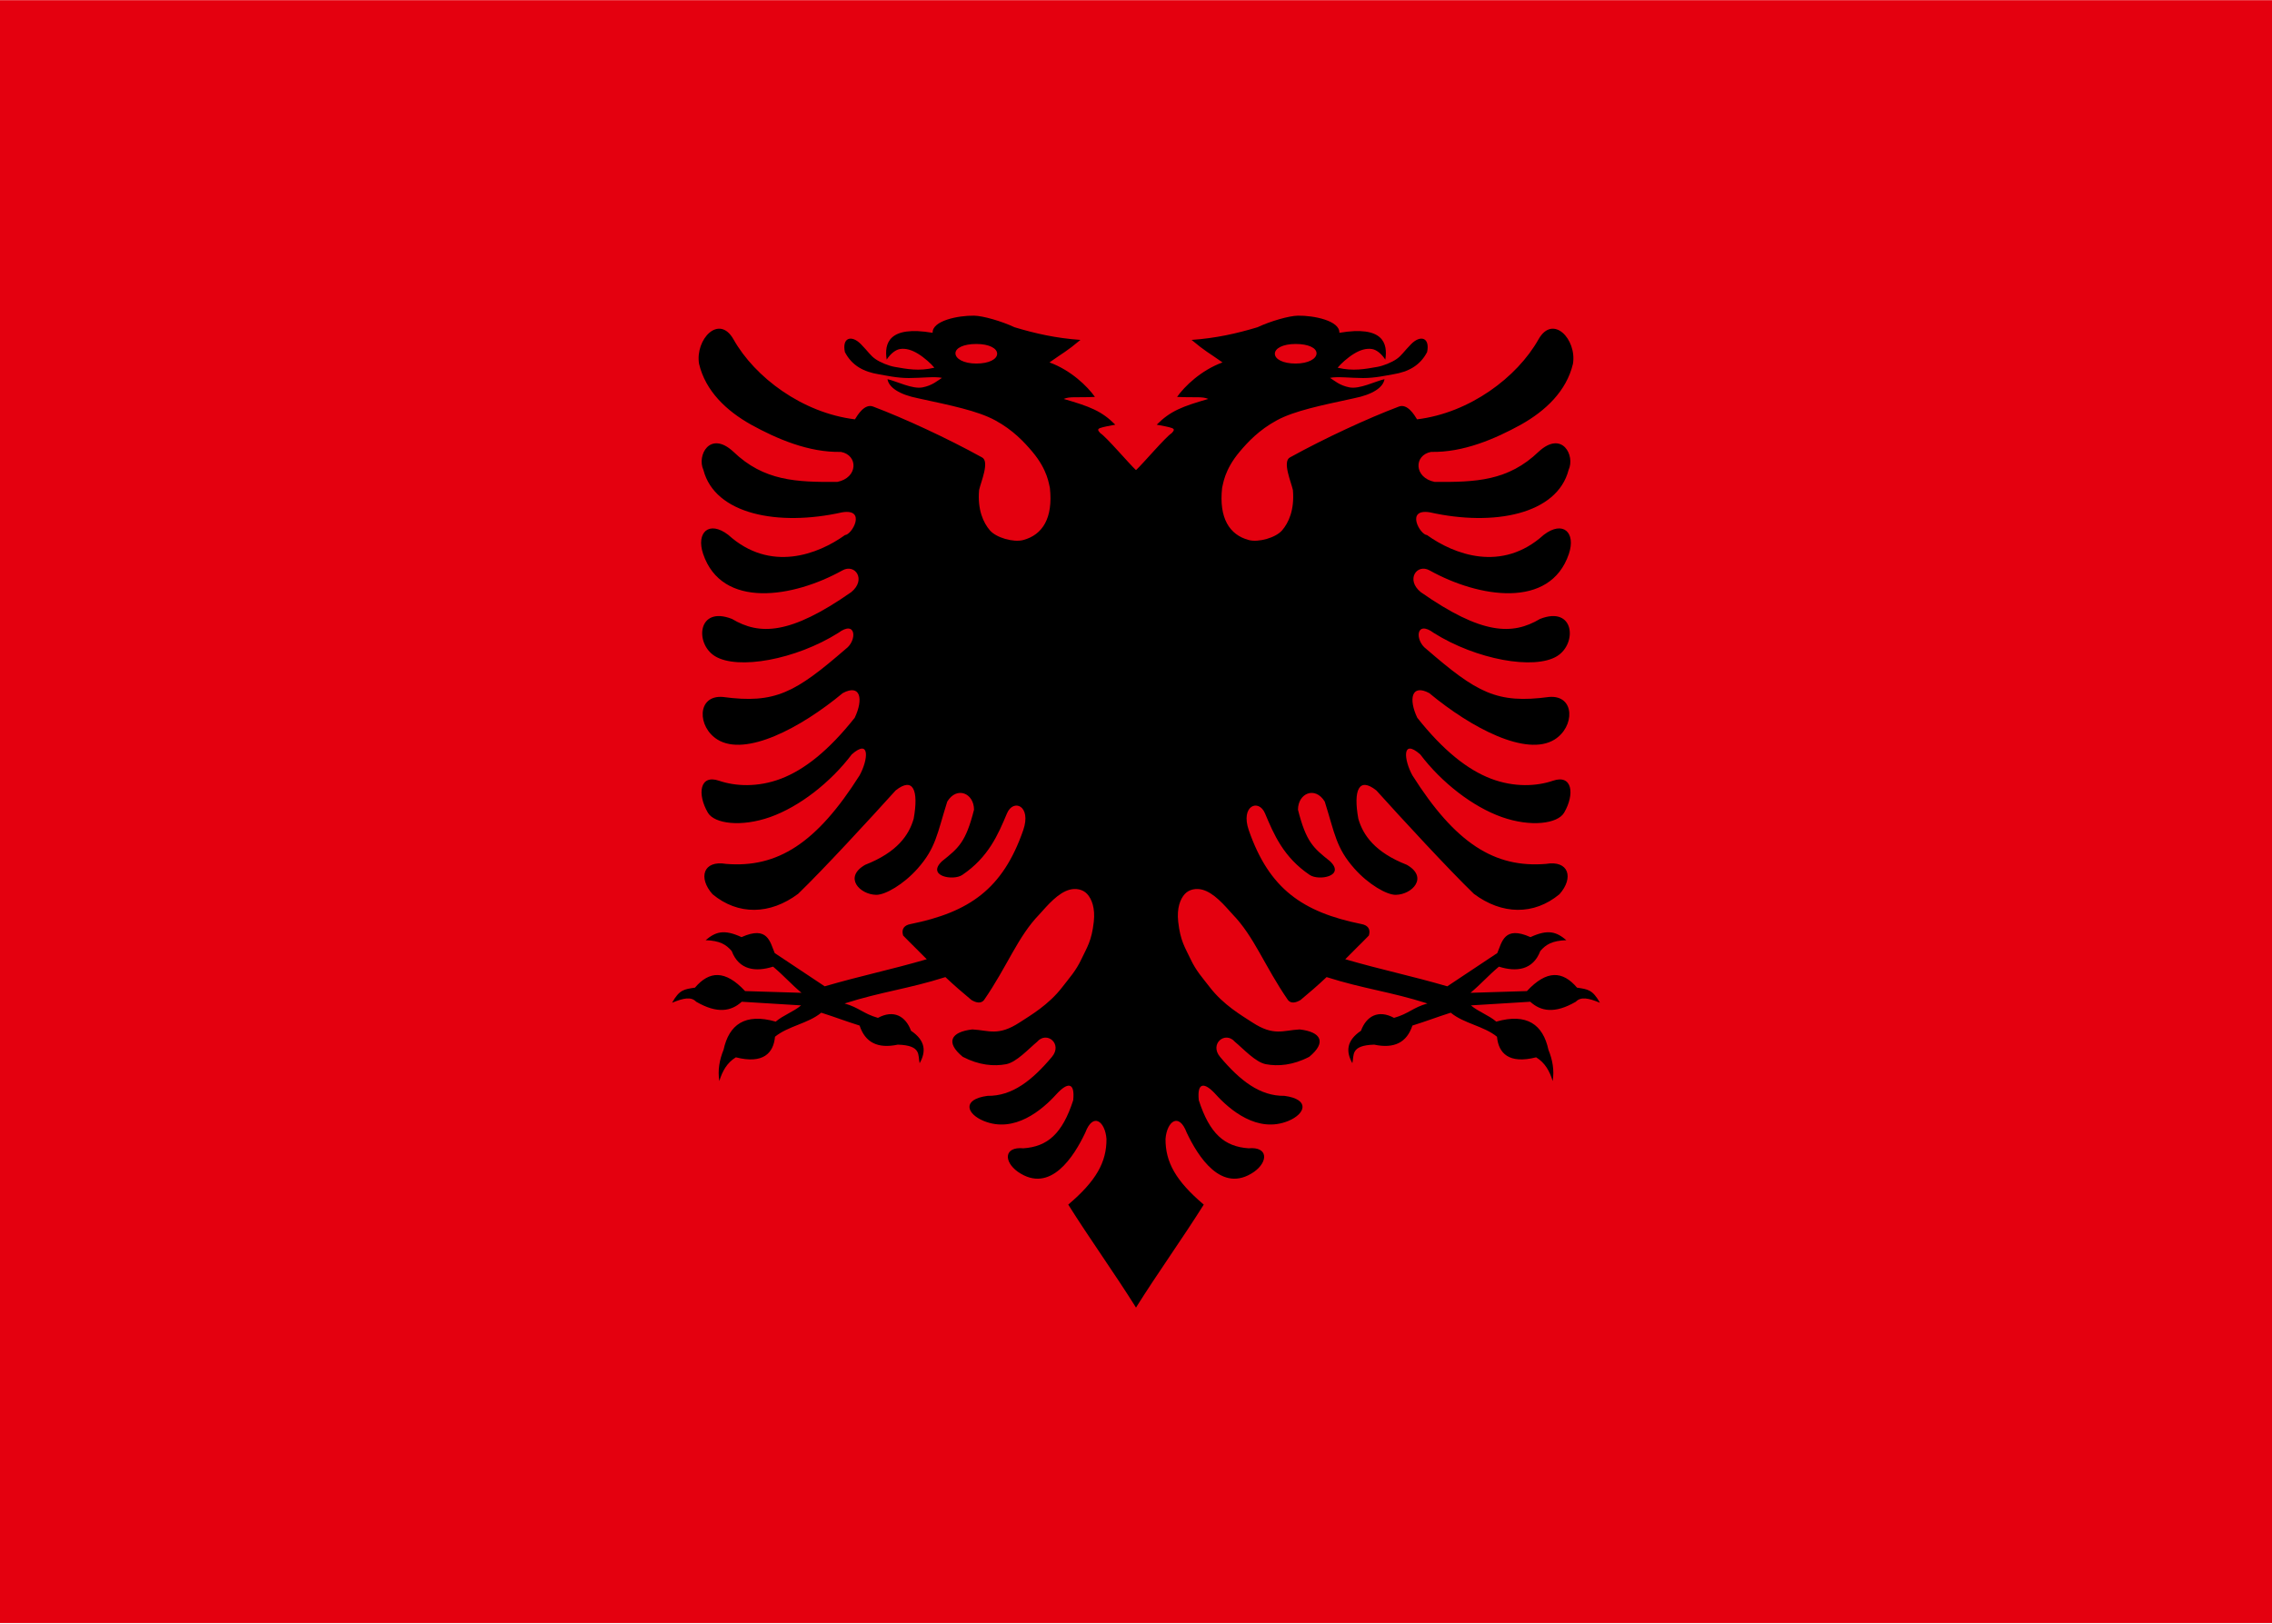
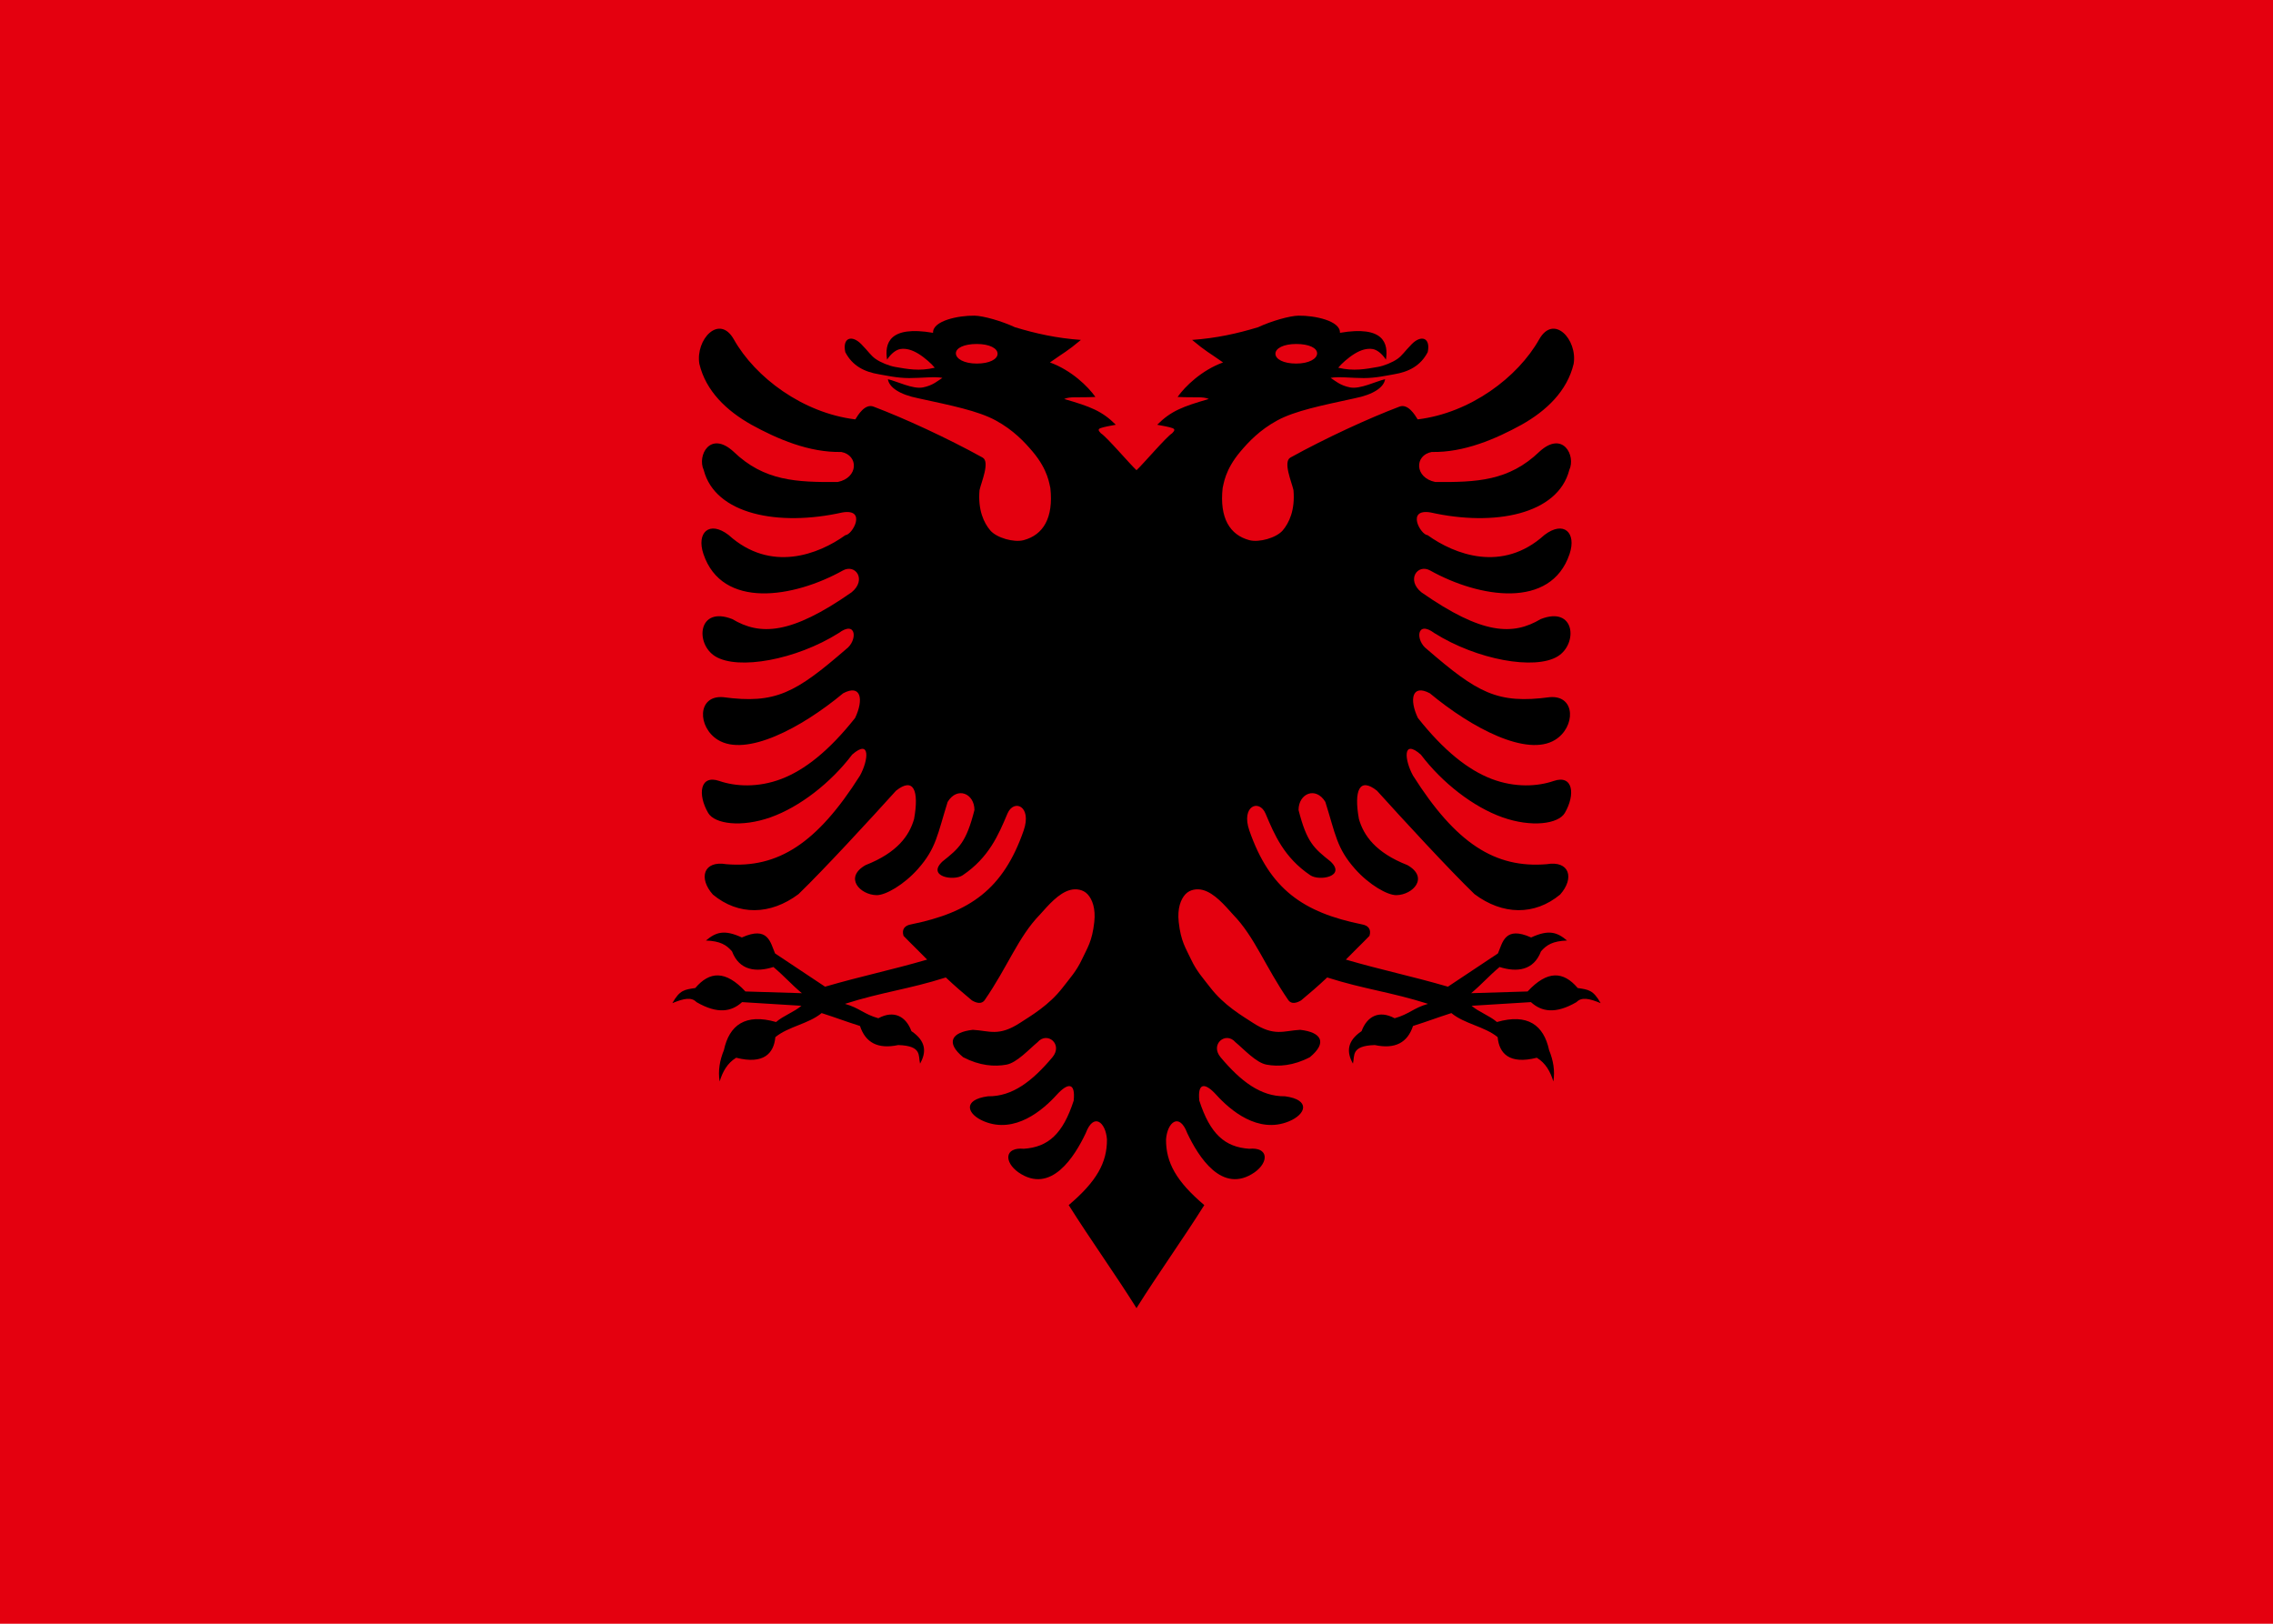
- <svg xmlns="http://www.w3.org/2000/svg" viewBox="0 0 700 500" width="900" height="643">
+ <svg xmlns="http://www.w3.org/2000/svg" width="700" height="500">
  <rect width="700" height="500" fill="#E4000F" />
  <path id="half" d="m300.094,97.204c-4.862-0.082-12.931,1.55-12.75,5.281-13.542-2.321-14.952,3.273-14.156,8.25,1.288-1.975,2.857-3.048,4.063-3.25,1.806-0.3,3.695,0.283,5.625,1.469,1.93,1.185,4.056,3.098,5,4.281-4.779,1.143-8.472,0.405-12.219-0.25-1.847-0.323-4.432-1.362-5.969-2.437-1.537-1.075-2.021-2.088-4.438-4.562-2.85-2.918-5.883-2.096-4.937,2.437,2.186,4.211,5.837,6.089,10.438,6.844,2.214,0.364,5.512,1.153,9.25,1.156,3.738,0.004,7.935-0.54,10.219-0.062-1.372,0.861-2.924,2.346-6,2.938-3.128,0.601-7.883-1.86-10.781-2.531,0.368,2.439,3.444,4.718,9.5,5.906,9.952,2.167,18.221,3.814,23.688,6.781,5.467,2.967,8.913,6.683,11.375,9.594,4.899,5.793,5.156,10.24,5.469,11.219,1.008,9.256-2.22,14.462-8.219,16.062-3,0.8-8.328-0.707-10.281-3-1.953-2.293-3.854-6.234-3.313-12.406,0.526-2.421,3.295-8.728,0.938-10.031-10.862-6.003-24.051-12.074-33.594-15.687-2.608-0.987-4.757,2.557-5.594,3.938-16.211-1.974-30.827-12.944-37.406-24.625-4.481-7.956-11.867,0.016-10.625,7.531,2.004,8.388,8.395,14.452,16.062,18.75,7.87,4.333,17.706,8.597,27.656,8.375,5.361,1.014,5.308,7.949-1.125,9.25-12.581,0.08-22.617-0.234-32.094-9.375-7.188-6.563-11.234,1.257-9.156,5.687,3.521,13.658,23.006,17.483,42.719,13.062,7.633-1.264,3.063,6.915,0.906,7-8.237,5.906-22.983,11.684-35.969-0.062-5.942-4.55-9.96-0.725-7.75,5.844,5.762,17.127,27.804,13.53,42.938,5.094,3.895-2.171,7.43,2.88,2.687,6.719-18.82,13.15-28.23,13.3-36.719,8.25-10.627-4.191-11.562,7.596-5.25,11.469,7.016,4.304,24.87,1.077,37.969-7.156,5.615-4.175,5.869,2.353,2.312,4.937-15.544,13.433-21.671,16.971-37.875,14.781-8.035-0.626-7.914,9.28-1.594,13.156,8.63,5.292,25.483-3.492,38.562-14.344,5.505-2.942,6.409,1.883,3.687,7.594-7.992,10.083-15.493,16.028-22.719,18.781-7.226,2.753-14.175,2.315-19.094,0.625-6-2.061-6.753,4.174-3.437,9.844,1.998,3.417,10.28,4.513,19.219,1.344,8.939-3.169,18.536-10.603,25.125-19.312,5.733-5.019,5.02,1.724,2.406,6.469-13.194,20.859-25.262,28.596-41.156,27.281-7.048-1.197-8.648,4.284-4.156,9.344,7.887,6.541,17.749,6.336,26.375-0.125,7.668-7.393,22.338-23.313,30.031-31.844,5.421-4.322,7.153-0.061,5.563,8.719-1.447,5.028-5.068,10.323-14.938,14.188-6.742,3.848-1.679,9.151,3.375,9.25,2.781,0.054,8.429-3.197,12.75-8.062,5.684-6.401,6.022-10.698,9.156-20.656,2.961-4.854,8.249-2.589,8.25,2.5-2.536,9.975-4.716,11.764-9.844,15.844-4.905,4.605,3.415,6.14,6.219,4.25,8.11-5.467,11.071-12.538,13.781-18.969,1.956-4.642,7.63-2.391,5,5.188-6.286,18.113-16.615,25.245-34.688,28.906-1.832,0.326-2.949,1.407-2.312,3.531,2.426,2.518,4.856,4.803,7.281,7.312-11.175,3.254-20.254,5.082-31.438,8.344-5.487-3.597-9.919-6.649-15.406-10.25-1.447-3.382-2.121-8.545-10.219-4.906-5.487-2.534-8.018-1.605-11.062,0.938,4.395,0.164,6.308,1.341,8.031,3.344,2.25,5.926,7.439,6.499,12.75,4.812,3.455,2.911,5.295,5.144,8.75,8.062-6.449-0.221-10.942-0.335-17.375-0.531-6.141-6.593-11.042-6.232-15.438-1.062-3.35,0.515-4.77,0.587-7.062,4.656,3.605-1.48,5.873-1.923,7.438-0.312,6.529,3.785,10.794,2.94,14.031,0,6.299,0.385,11.975,0.711,18.281,1.125-2.317,1.969-5.496,3.014-7.813,5-9.46-2.706-14.398,0.937-16.062,8.656-1.268,3.116-1.861,6.323-1.312,9.656,0.916-3.048,2.388-5.669,5.094-7.312,8.432,2.142,11.603-1.3,12.062-6.344,4.064-3.316,10.194-4.048,14.25-7.406,4.743,1.518,7.036,2.459,11.812,3.969,1.698,5.161,5.541,7.204,11.781,5.875,7.428,0.233,6.117,3.281,6.719,5.719,1.974-3.501,1.919-6.906-2.656-10-1.665-4.522-5.353-6.579-10.188-3.969-4.551-1.292-5.747-3.149-10.281-4.438,11.468-3.655,19.603-4.478,31.062-8.125,2.868,2.706,5.142,4.648,8.031,7.062,1.523,0.909,2.981,1.138,3.875,0,7.181-10.393,10.388-19.553,17.062-26.406,2.55-2.836,5.772-6.661,9.344-7.594,1.786-0.466,3.976-0.182,5.375,1.344,1.399,1.525,2.497,4.337,2.031,8.531-0.669,6.021-2.123,7.922-3.812,11.531-1.689,3.61-3.753,5.83-5.875,8.594-4.243,5.528-9.842,8.745-13.156,10.906-6.628,4.322-9.431,2.43-14.562,2.156-6.633,0.744-8.398,3.975-2.969,8.438,5.075,2.641,9.637,2.966,13.344,2.281,3.183-0.589,6.908-4.697,9.562-6.906,2.988-3.451,7.941,0.642,4.562,4.656-6.139,7.295-12.274,12.104-19.844,12-7.955,1.071-6.467,5.54-1.187,7.719,9.501,3.921,18.08-3.424,22.438-8.25,3.362-3.678,5.75-3.822,5.156,1.875-3.338,10.314-7.899,14.298-15.344,14.812-6.039-0.561-6.104,4.101-1.688,7.25,10.06,6.963,17.346-4.895,20.75-12.062,2.426-6.466,6.146-3.391,6.531,1.938,0.05,7.119-3.167,12.932-11.781,20.219,6.591,10.502,14.275,21.183,20.875,31.719l20.005-222.806-20-35.202c-2.083-1.923-9.128-10.223-10.969-11.375-0.671-0.717-1.08-1.224-0.094-1.594,0.954-0.357,3.186-0.758,4.687-1.031-4.242-4.249-7.877-5.612-15.906-7.937,1.957-0.833,3.86-0.348,9.625-0.625-2.289-3.249-7.4-8.225-14-10.625,4.359-3.099,5.208-3.306,9.531-6.937-7.487-0.531-13.88-1.957-20.312-3.906-4.067-1.902-9.715-3.516-12.469-3.563zm0.719,8.719c3.956,0,6.406,1.356,6.406,3,0,1.672-2.45,3.031-6.406,3.031-3.94,0-6.438-1.483-6.438-3.156,0.001-1.644,2.498-2.875,6.438-2.875z" fill="#000" />
  <path d="m300.094,97.204c-4.862-0.082-12.931,1.55-12.75,5.281-13.542-2.321-14.952,3.273-14.156,8.25,1.288-1.975,2.857-3.048,4.063-3.25,1.806-0.3,3.695,0.283,5.625,1.469,1.93,1.185,4.056,3.098,5,4.281-4.779,1.143-8.472,0.405-12.219-0.25-1.847-0.323-4.432-1.362-5.969-2.437-1.537-1.075-2.021-2.088-4.438-4.562-2.85-2.918-5.883-2.096-4.937,2.437,2.186,4.211,5.837,6.089,10.438,6.844,2.214,0.364,5.512,1.153,9.25,1.156,3.738,0.004,7.935-0.54,10.219-0.062-1.372,0.861-2.924,2.346-6,2.938-3.128,0.601-7.883-1.86-10.781-2.531,0.368,2.439,3.444,4.718,9.5,5.906,9.952,2.167,18.221,3.814,23.688,6.781,5.467,2.967,8.913,6.683,11.375,9.594,4.899,5.793,5.156,10.24,5.469,11.219,1.008,9.256-2.22,14.462-8.219,16.062-3,0.8-8.328-0.707-10.281-3-1.953-2.293-3.854-6.234-3.313-12.406,0.526-2.421,3.295-8.728,0.938-10.031-10.862-6.003-24.051-12.074-33.594-15.687-2.608-0.987-4.757,2.557-5.594,3.938-16.211-1.974-30.827-12.944-37.406-24.625-4.481-7.956-11.867,0.016-10.625,7.531,2.004,8.388,8.395,14.452,16.062,18.75,7.87,4.333,17.706,8.597,27.656,8.375,5.361,1.014,5.308,7.949-1.125,9.25-12.581,0.08-22.617-0.234-32.094-9.375-7.188-6.563-11.234,1.257-9.156,5.687,3.521,13.658,23.006,17.483,42.719,13.062,7.633-1.264,3.063,6.915,0.906,7-8.237,5.906-22.983,11.684-35.969-0.062-5.942-4.55-9.96-0.725-7.75,5.844,5.762,17.127,27.804,13.53,42.938,5.094,3.895-2.171,7.43,2.88,2.687,6.719-18.82,13.15-28.23,13.3-36.719,8.25-10.627-4.191-11.562,7.596-5.25,11.469,7.016,4.304,24.87,1.077,37.969-7.156,5.615-4.175,5.869,2.353,2.312,4.937-15.544,13.433-21.671,16.971-37.875,14.781-8.035-0.626-7.914,9.28-1.594,13.156,8.63,5.292,25.483-3.492,38.562-14.344,5.505-2.942,6.409,1.883,3.687,7.594-7.992,10.083-15.493,16.028-22.719,18.781-7.226,2.753-14.175,2.315-19.094,0.625-6-2.061-6.753,4.174-3.437,9.844,1.998,3.417,10.28,4.513,19.219,1.344,8.939-3.169,18.536-10.603,25.125-19.312,5.733-5.019,5.02,1.724,2.406,6.469-13.194,20.859-25.262,28.596-41.156,27.281-7.048-1.197-8.648,4.284-4.156,9.344,7.887,6.541,17.749,6.336,26.375-0.125,7.668-7.393,22.338-23.313,30.031-31.844,5.421-4.322,7.153-0.061,5.563,8.719-1.447,5.028-5.068,10.323-14.938,14.188-6.742,3.848-1.679,9.151,3.375,9.25,2.781,0.054,8.429-3.197,12.75-8.062,5.684-6.401,6.022-10.698,9.156-20.656,2.961-4.854,8.249-2.589,8.25,2.5-2.536,9.975-4.716,11.764-9.844,15.844-4.905,4.605,3.415,6.14,6.219,4.25,8.11-5.467,11.071-12.538,13.781-18.969,1.956-4.642,7.63-2.391,5,5.188-6.286,18.113-16.615,25.245-34.688,28.906-1.832,0.326-2.949,1.407-2.312,3.531,2.426,2.518,4.856,4.803,7.281,7.312-11.175,3.254-20.254,5.082-31.438,8.344-5.487-3.597-9.919-6.649-15.406-10.25-1.447-3.382-2.121-8.545-10.219-4.906-5.487-2.534-8.018-1.605-11.062,0.938,4.395,0.164,6.308,1.341,8.031,3.344,2.25,5.926,7.439,6.499,12.75,4.812,3.455,2.911,5.295,5.144,8.75,8.062-6.449-0.221-10.942-0.335-17.375-0.531-6.141-6.593-11.042-6.232-15.438-1.062-3.35,0.515-4.77,0.587-7.062,4.656,3.605-1.48,5.873-1.923,7.438-0.312,6.529,3.785,10.794,2.94,14.031,0,6.299,0.385,11.975,0.711,18.281,1.125-2.317,1.969-5.496,3.014-7.813,5-9.46-2.706-14.398,0.937-16.062,8.656-1.268,3.116-1.861,6.323-1.312,9.656,0.916-3.048,2.388-5.669,5.094-7.312,8.432,2.142,11.603-1.3,12.062-6.344,4.064-3.316,10.194-4.048,14.25-7.406,4.743,1.518,7.036,2.459,11.812,3.969,1.698,5.161,5.541,7.204,11.781,5.875,7.428,0.233,6.117,3.281,6.719,5.719,1.974-3.501,1.919-6.906-2.656-10-1.665-4.522-5.353-6.579-10.188-3.969-4.551-1.292-5.747-3.149-10.281-4.438,11.468-3.655,19.603-4.478,31.062-8.125,2.868,2.706,5.142,4.648,8.031,7.062,1.523,0.909,2.981,1.138,3.875,0,7.181-10.393,10.388-19.553,17.062-26.406,2.55-2.836,5.772-6.661,9.344-7.594,1.786-0.466,3.976-0.182,5.375,1.344,1.399,1.525,2.497,4.337,2.031,8.531-0.669,6.021-2.123,7.922-3.812,11.531-1.689,3.61-3.753,5.83-5.875,8.594-4.243,5.528-9.842,8.745-13.156,10.906-6.628,4.322-9.431,2.43-14.562,2.156-6.633,0.744-8.398,3.975-2.969,8.438,5.075,2.641,9.637,2.966,13.344,2.281,3.183-0.589,6.908-4.697,9.562-6.906,2.988-3.451,7.941,0.642,4.562,4.656-6.139,7.295-12.274,12.104-19.844,12-7.955,1.071-6.467,5.54-1.187,7.719,9.501,3.921,18.08-3.424,22.438-8.25,3.362-3.678,5.75-3.822,5.156,1.875-3.338,10.314-7.899,14.298-15.344,14.812-6.039-0.561-6.104,4.101-1.688,7.25,10.06,6.963,17.346-4.895,20.75-12.062,2.426-6.466,6.146-3.391,6.531,1.938,0.05,7.119-3.167,12.932-11.781,20.219,6.591,10.502,14.275,21.183,20.875,31.719l20.005-222.806-20-35.202c-2.083-1.923-9.128-10.223-10.969-11.375-0.671-0.717-1.08-1.224-0.094-1.594,0.954-0.357,3.186-0.758,4.687-1.031-4.242-4.249-7.877-5.612-15.906-7.937,1.957-0.833,3.86-0.348,9.625-0.625-2.289-3.249-7.4-8.225-14-10.625,4.359-3.099,5.208-3.306,9.531-6.937-7.487-0.531-13.88-1.957-20.312-3.906-4.067-1.902-9.715-3.516-12.469-3.563zm0.719,8.719c3.956,0,6.406,1.356,6.406,3,0,1.672-2.45,3.031-6.406,3.031-3.94,0-6.438-1.483-6.438-3.156,0.001-1.644,2.498-2.875,6.438-2.875z" fill="#000" transform="matrix(-1, 0, 0, 1, 700, 0)" />
</svg>
